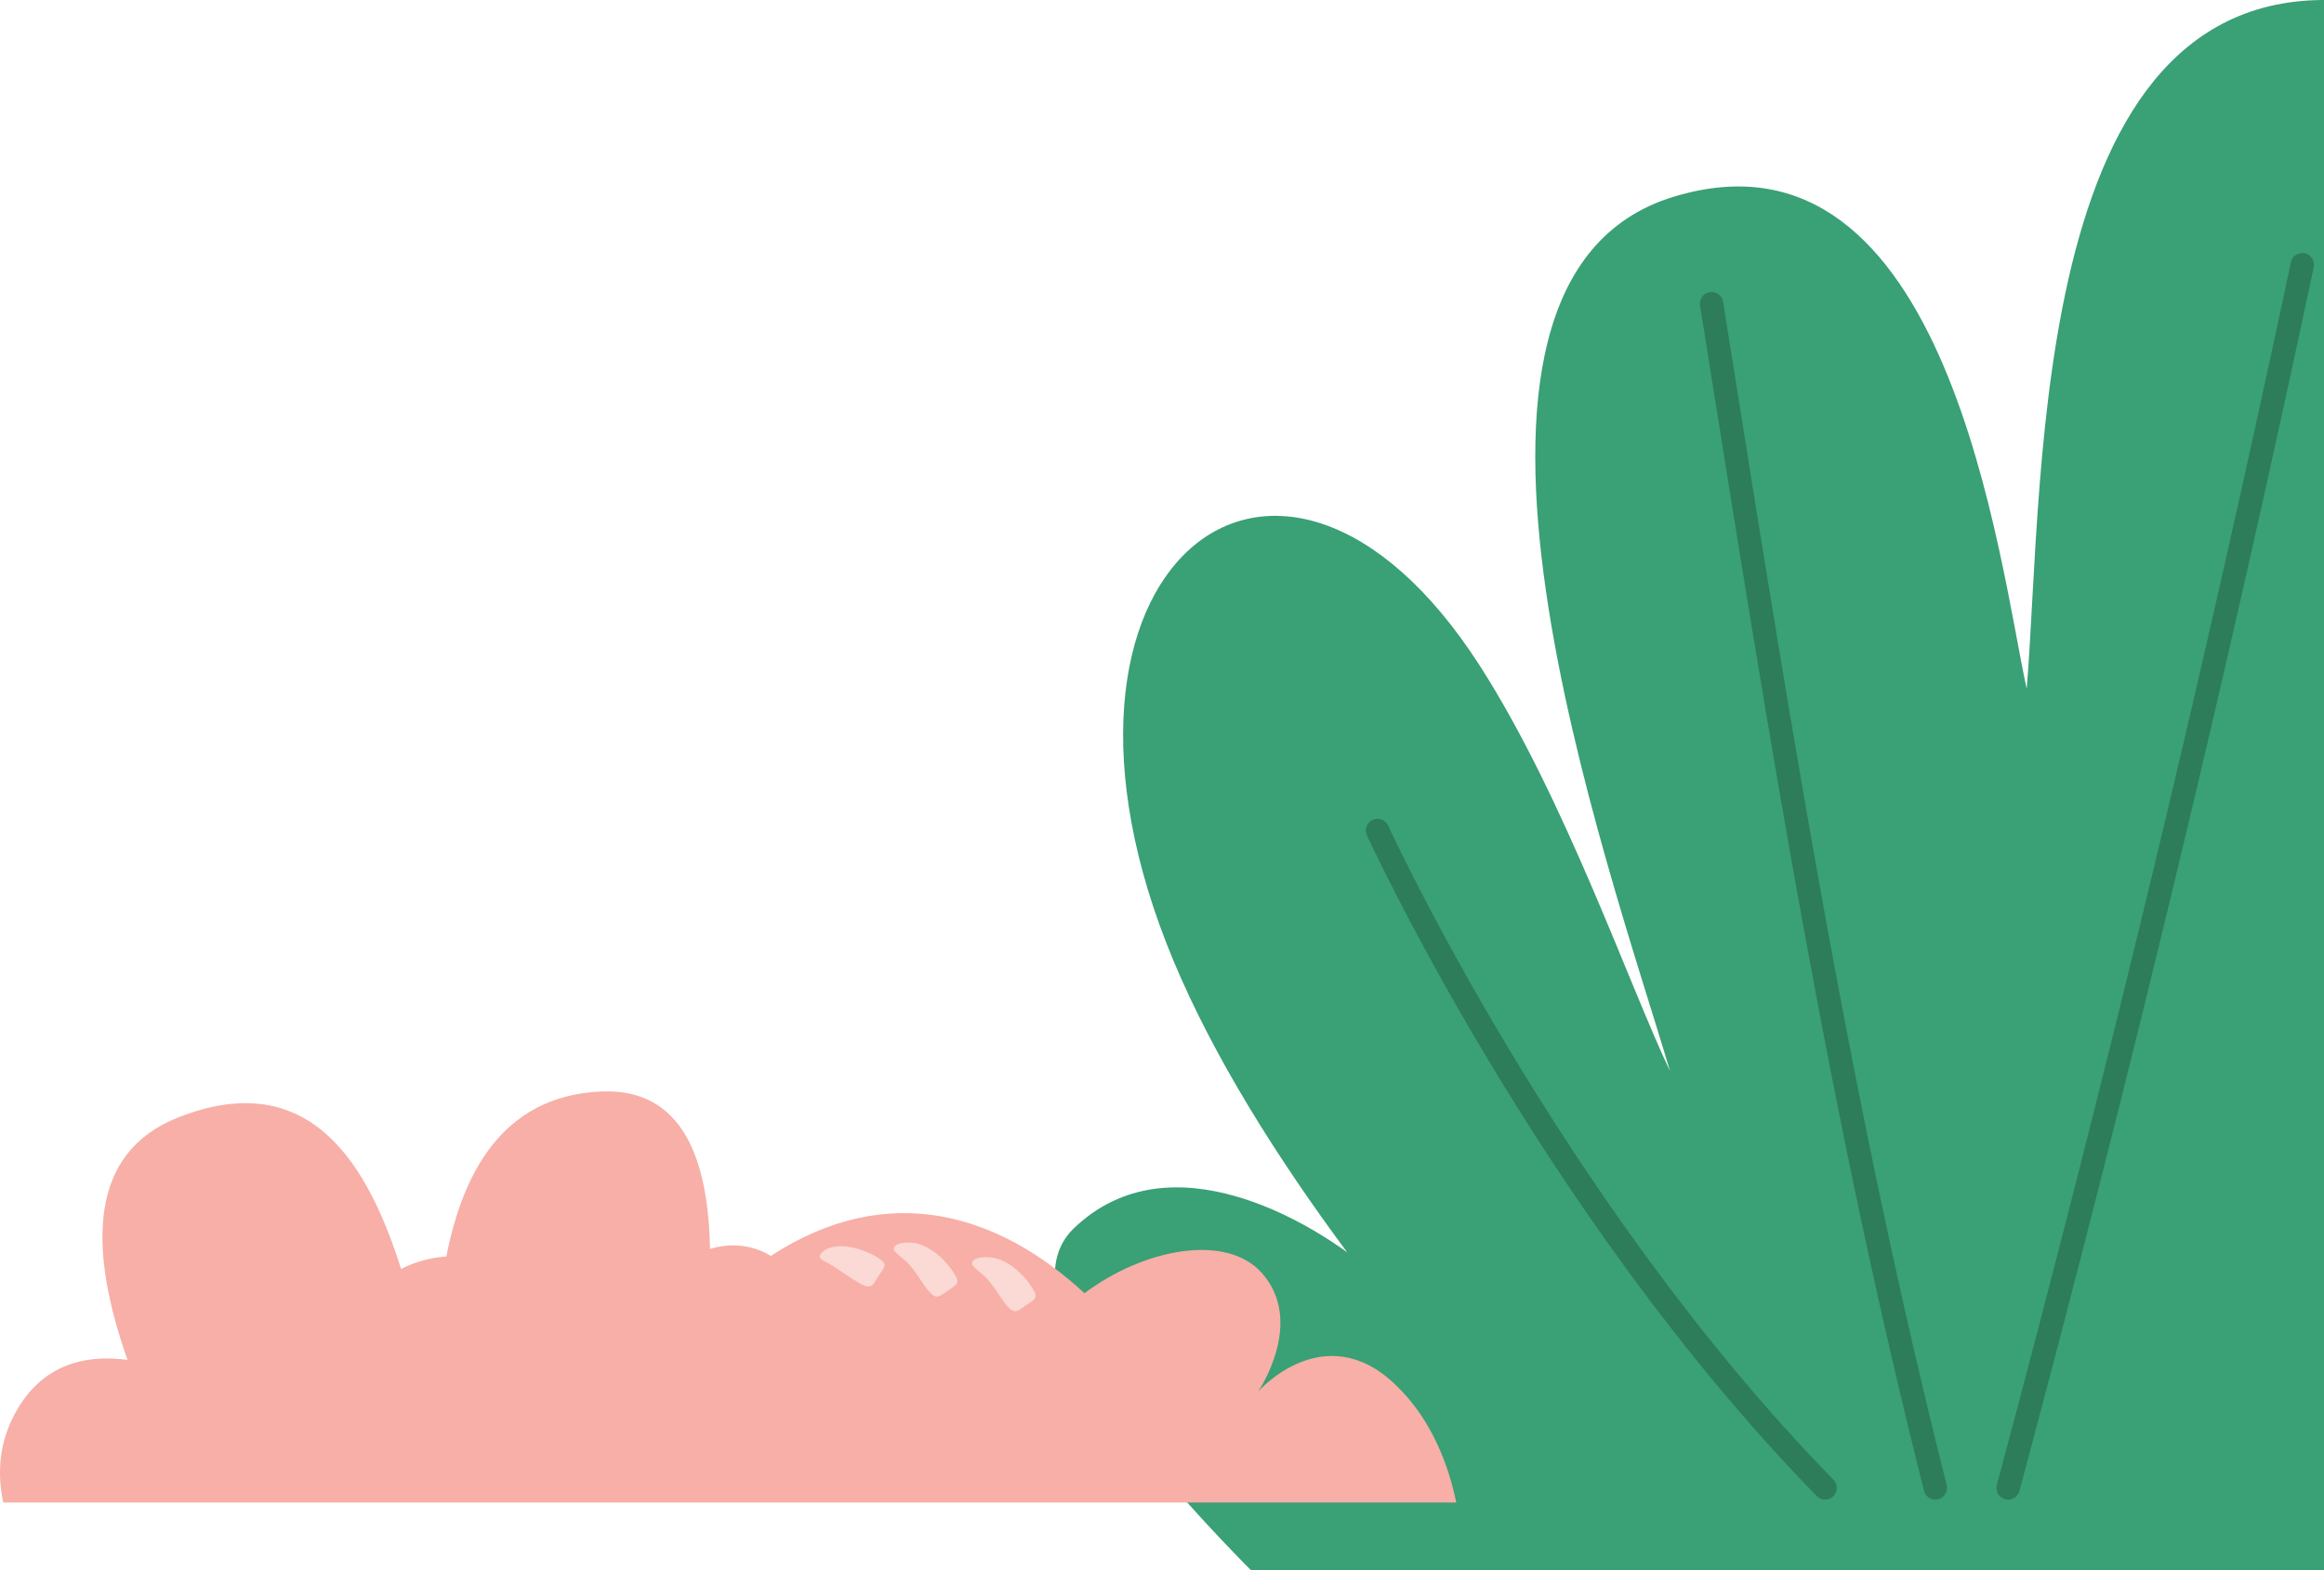
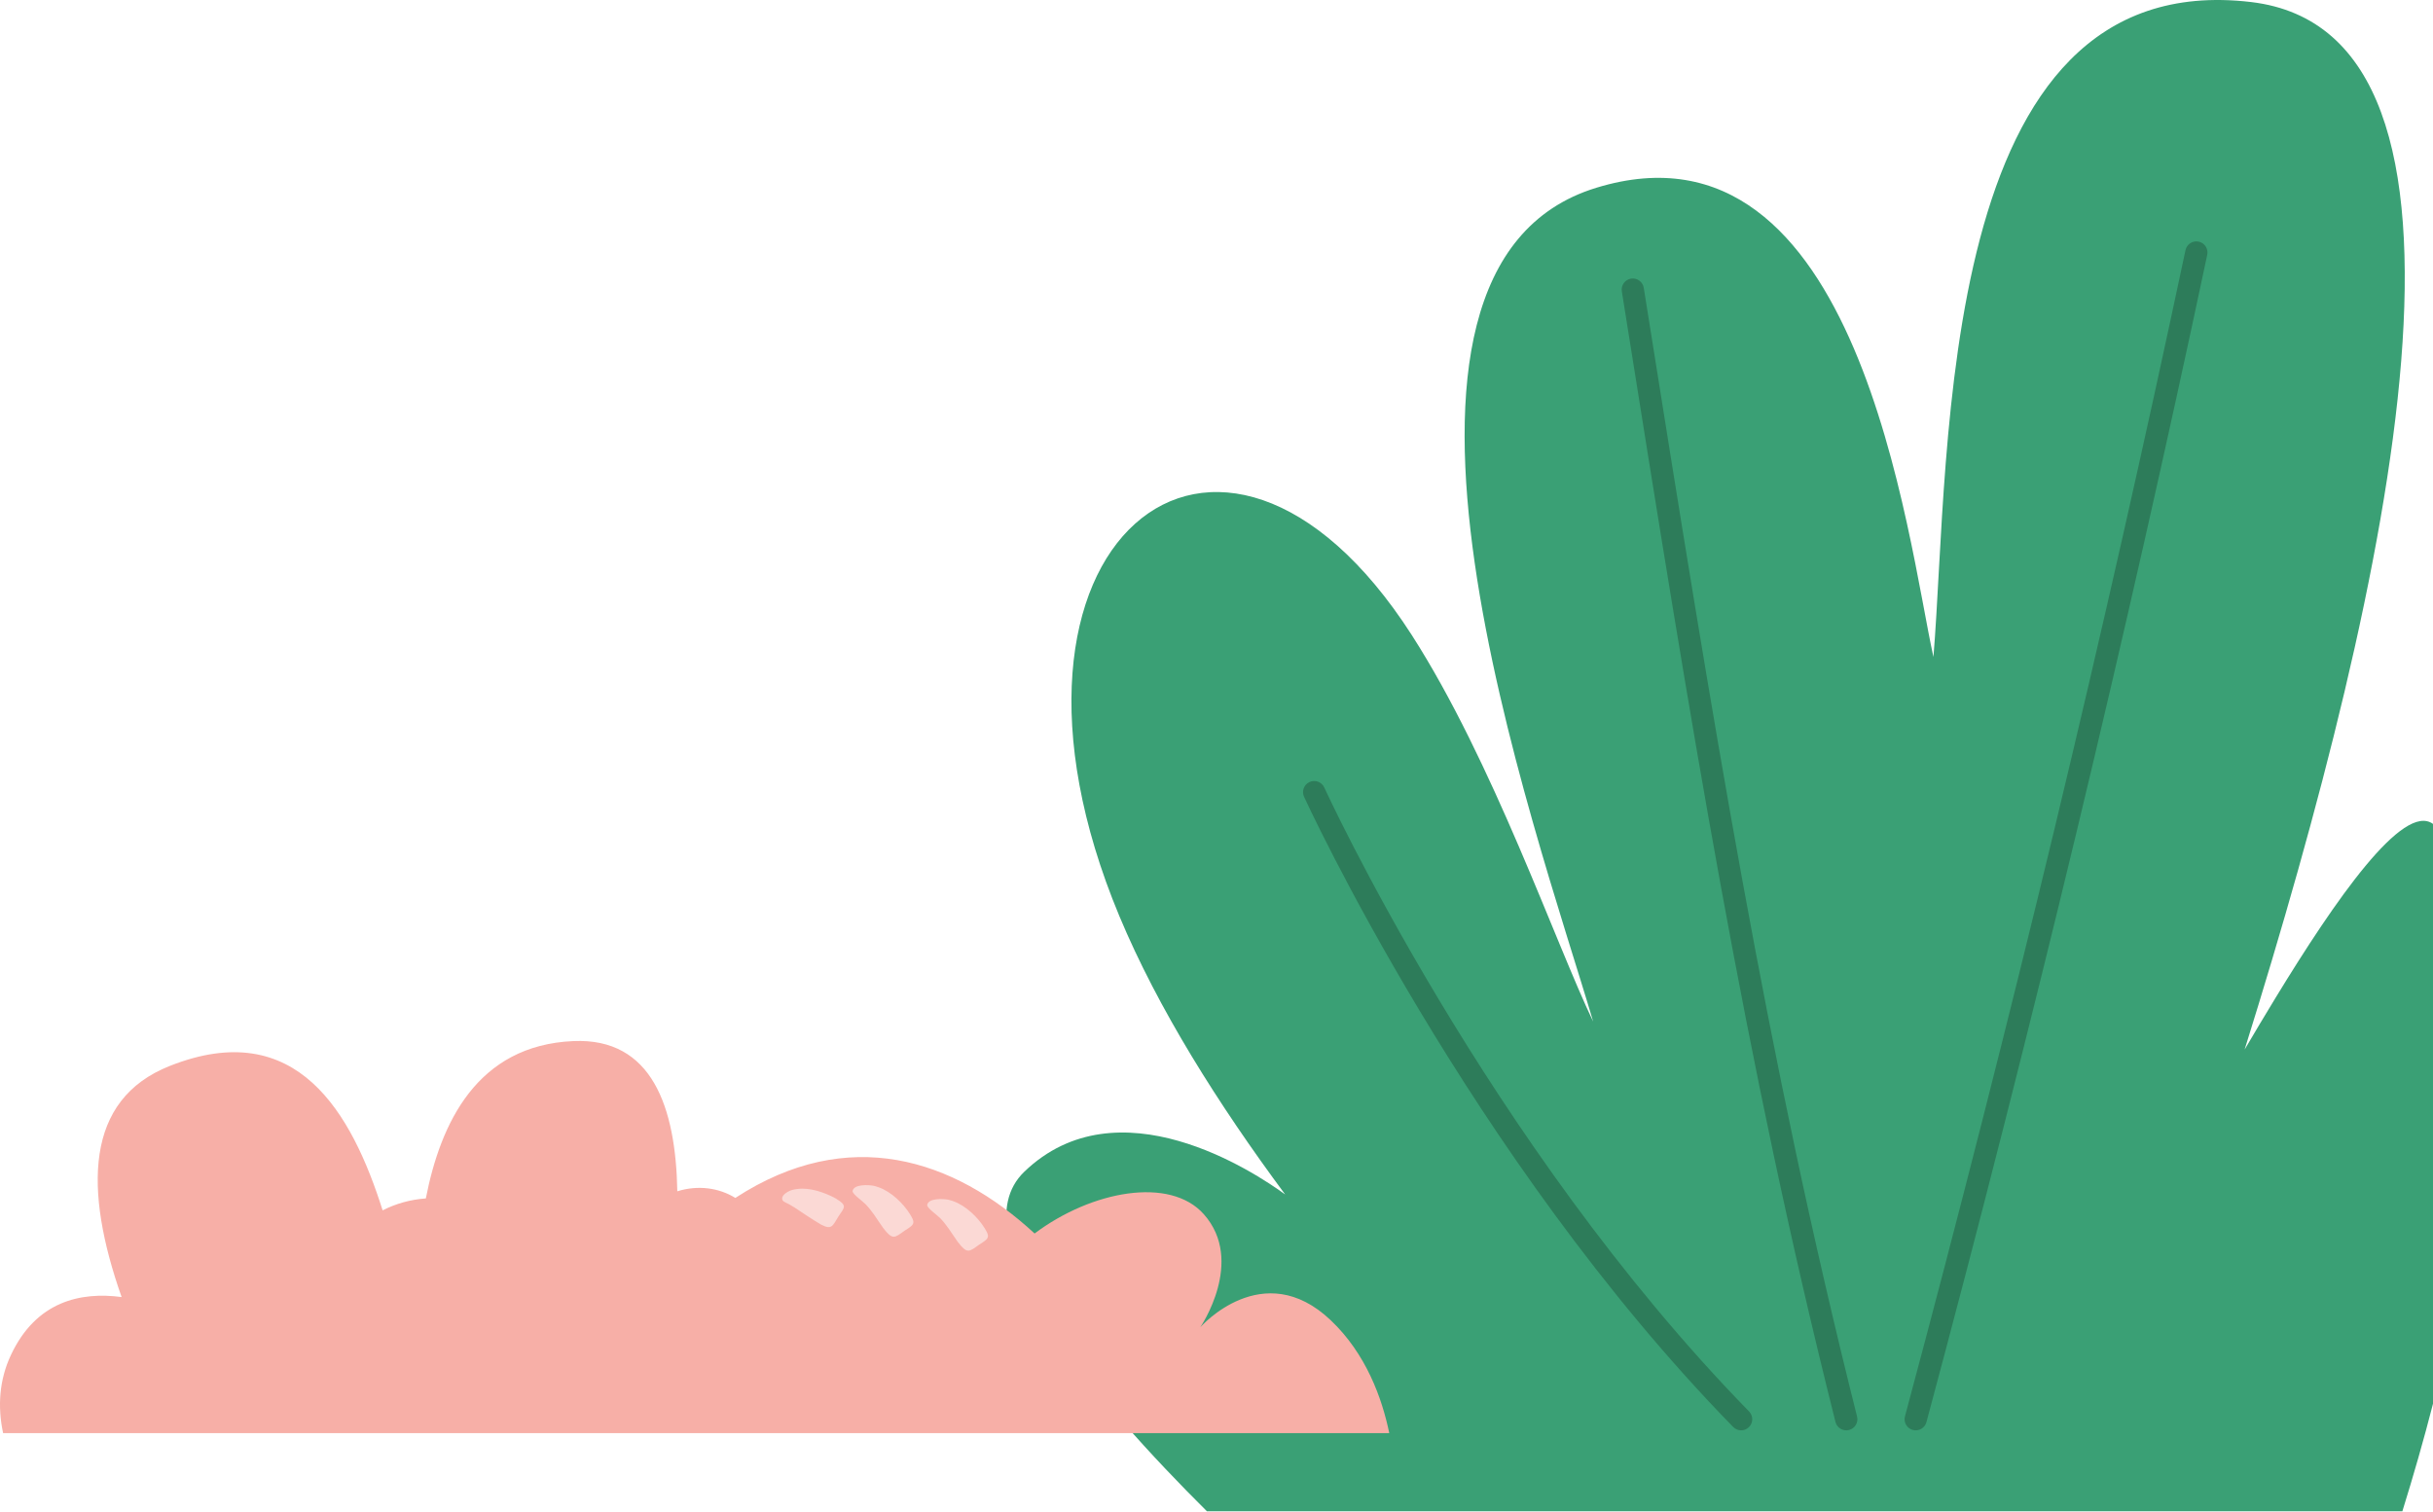
- <svg xmlns="http://www.w3.org/2000/svg" width="308" height="208" viewBox="0 0 308 208" fill="none">
-   <path fill-rule="evenodd" clip-rule="evenodd" d="M178.54 165.978C169.239 153.438 160.863 140.134 155.508 127.303C133.933 75.609 169.375 46.599 196.119 88.231C207.391 105.779 216.094 131.059 221.33 141.959C213.41 115.171 185.202 37.296 221.756 26.095C258.306 14.894 265.009 75.042 268.599 91.287C270.954 62.775 268.798 -4.903 312.708 0.282C349.097 4.578 332.279 80.437 311.829 145.845C313.205 143.504 314.655 141.066 316.143 138.626C324.421 125.05 333.845 111.449 338 114.489V195.053C336.721 200.059 335.261 205.121 333.745 210H290.151H216.541H167.67C152.552 194.984 132.744 172.02 142.298 162.819C155.309 150.293 174.271 162.858 178.54 165.978Z" fill="#3AA075" />
-   <path fill-rule="evenodd" clip-rule="evenodd" d="M183.969 109.423C183.612 108.648 182.694 108.311 181.92 108.667C181.146 109.025 180.807 109.94 181.164 110.716C181.23 110.861 204.062 160.696 240.778 198.285C241.373 198.897 242.35 198.91 242.961 198.314C243.571 197.722 243.585 196.745 242.991 196.134C206.65 158.929 184.034 109.566 183.969 109.423Z" fill="#2D7C5A" />
-   <path fill-rule="evenodd" clip-rule="evenodd" d="M254.99 197.585C255.198 198.411 256.037 198.914 256.865 198.708C257.692 198.503 258.196 197.663 257.989 196.835C245.314 146.43 237.899 99.897 228.755 42.498L228.356 39.997C228.223 39.158 227.432 38.584 226.591 38.717C225.749 38.851 225.176 39.641 225.309 40.484L225.708 42.982C234.871 100.492 242.3 147.114 254.99 197.585Z" fill="#2D7C5A" />
-   <path fill-rule="evenodd" clip-rule="evenodd" d="M306.636 35.407C306.813 34.571 306.28 33.752 305.445 33.575C304.61 33.399 303.79 33.933 303.614 34.767C297.997 61.239 291.965 87.924 285.5 114.836C279.038 141.73 272.093 169.046 264.643 196.811C264.423 197.633 264.914 198.482 265.738 198.701C266.562 198.921 267.409 198.433 267.629 197.608C275.028 170.034 281.978 142.685 288.498 115.549C295.014 88.428 301.053 61.721 306.636 35.407Z" fill="#2D7C5A" />
-   <path fill-rule="evenodd" clip-rule="evenodd" d="M143.729 171.398C132.49 161.022 117.866 156.224 102.156 166.457C99.858 165.038 96.946 164.648 94.095 165.536C93.881 153.832 90.589 144.183 79.657 144.664C66.252 145.251 61.202 156.065 59.158 166.529C57.009 166.677 54.981 167.258 53.157 168.184C48.888 154.725 41.291 141.092 23.572 148.124C11.768 152.809 11.639 165.285 16.895 180.233C11.182 179.474 5.036 180.827 1.536 188.244C-0.091 191.693 -0.366 195.398 0.431 199.138H129.523H161.954H193C192.003 194.297 189.786 188.118 184.868 183.454C175.448 174.517 166.753 184.42 166.753 184.42C166.753 184.42 173.032 175.24 167.235 168.72C162.542 163.439 151.671 165.444 143.729 171.398Z" fill="#F7AFA7" />
-   <path fill-rule="evenodd" clip-rule="evenodd" d="M122.702 170.644C122.257 170.028 121.849 169.385 121.412 168.762C121.04 168.241 120.685 167.783 120.237 167.322C119.786 166.865 118.535 166.007 118.438 165.551C118.546 164.499 120.695 164.646 121.372 164.771C122.396 165.024 123.131 165.417 123.974 166.043C124.811 166.694 125.431 167.336 126.063 168.183C127.306 170.003 127.12 170.086 125.662 171.018C124.246 172.039 124.008 172.336 122.702 170.644Z" fill="#FBD9D5" />
-   <path fill-rule="evenodd" clip-rule="evenodd" d="M114.057 170.159C113.387 169.774 112.728 169.334 112.076 168.918C111.528 168.557 110.971 168.194 110.429 167.82C110.2 167.675 109.953 167.545 109.726 167.398C109.459 167.22 108.907 167.062 108.731 166.801C108.441 166.293 109.061 165.825 109.44 165.608C109.862 165.375 110.247 165.281 110.725 165.221C111.701 165.098 112.516 165.218 113.465 165.456C114.408 165.728 115.239 166.056 116.098 166.529C117.729 167.522 117.367 167.715 116.481 169.029C115.669 170.329 115.583 170.955 114.057 170.159Z" fill="#FBD9D5" />
-   <path fill-rule="evenodd" clip-rule="evenodd" d="M133.066 172.579C132.621 171.963 132.213 171.322 131.776 170.699C131.402 170.177 131.049 169.718 130.603 169.257C130.149 168.801 128.898 167.945 128.803 167.487C128.91 166.435 131.057 166.582 131.735 166.705C132.762 166.957 133.493 167.352 134.338 167.977C135.175 168.628 135.794 169.272 136.426 170.118C137.672 171.937 137.482 172.021 136.027 172.954C134.61 173.973 134.372 174.271 133.066 172.579Z" fill="#FBD9D5" />
+ <svg xmlns="http://www.w3.org/2000/svg" width="338" height="210" viewBox="0 0 338 210" fill="none">
+   <path fill-rule="evenodd" clip-rule="evenodd" d="M178.54 165.978C169.239 153.438 160.863 140.134 155.508 127.303C133.933 75.609 169.375 46.599 196.119 88.231C207.391 105.779 216.094 131.059 221.33 141.959C213.41 115.171 185.202 37.296 221.756 26.095C258.306 14.894 265.009 75.042 268.599 91.287C270.954 62.775 268.798 -4.903 312.708 0.282C349.097 4.578 332.279 80.437 311.829 145.845C313.205 143.504 314.655 141.066 316.143 138.627C324.421 125.05 333.845 111.449 338 114.489V195.053C336.721 200.059 335.261 205.121 333.745 210H290.151H216.541H167.67C152.552 194.984 132.744 172.02 142.298 162.819C155.309 150.293 174.271 162.858 178.54 165.978" fill="#3AA075" />
+   <path fill-rule="evenodd" clip-rule="evenodd" d="M183.969 109.423C183.612 108.648 182.694 108.311 181.92 108.668C181.146 109.025 180.807 109.941 181.164 110.716C181.23 110.861 204.062 160.696 240.778 198.285C241.373 198.898 242.35 198.91 242.961 198.314C243.571 197.722 243.585 196.745 242.991 196.134C206.65 158.93 184.034 109.566 183.969 109.423Z" fill="#2D7C5A" />
+   <path fill-rule="evenodd" clip-rule="evenodd" d="M254.99 197.585C255.198 198.411 256.037 198.914 256.865 198.708C257.692 198.503 258.196 197.663 257.989 196.835C245.314 146.431 237.899 99.897 228.755 42.498L228.356 39.997C228.223 39.158 227.432 38.584 226.591 38.717C225.749 38.851 225.176 39.641 225.309 40.484L225.708 42.982C234.871 100.492 242.3 147.114 254.99 197.585Z" fill="#2D7C5A" />
+   <path fill-rule="evenodd" clip-rule="evenodd" d="M306.636 35.407C306.813 34.571 306.28 33.752 305.445 33.575C304.61 33.399 303.79 33.933 303.614 34.767C297.997 61.239 291.965 87.924 285.5 114.836C279.038 141.73 272.093 169.046 264.643 196.811C264.423 197.634 264.914 198.482 265.738 198.701C266.562 198.921 267.409 198.433 267.629 197.608C275.028 170.034 281.978 142.685 288.498 115.549C295.014 88.429 301.053 61.721 306.636 35.407" fill="#2D7C5A" />
+   <path fill-rule="evenodd" clip-rule="evenodd" d="M143.729 171.398C132.49 161.022 117.866 156.224 102.156 166.457C99.858 165.038 96.946 164.648 94.095 165.536C93.881 153.832 90.589 144.183 79.657 144.664C66.252 145.251 61.202 156.065 59.158 166.529C57.009 166.677 54.981 167.258 53.157 168.184C48.888 154.725 41.291 141.092 23.572 148.124C11.768 152.809 11.639 165.285 16.895 180.233C11.182 179.474 5.036 180.827 1.536 188.245C-0.091 191.693 -0.366 195.398 0.431 199.138H129.523H161.954H193C192.003 194.297 189.786 188.118 184.868 183.454C175.448 174.517 166.753 184.42 166.753 184.42C166.753 184.42 173.032 175.24 167.235 168.72C162.542 163.439 151.671 165.444 143.729 171.398" fill="#F7AFA7" />
+   <path fill-rule="evenodd" clip-rule="evenodd" d="M122.702 170.645C122.257 170.028 121.849 169.385 121.412 168.762C121.04 168.241 120.685 167.783 120.237 167.322C119.786 166.865 118.535 166.008 118.438 165.551C118.546 164.499 120.695 164.646 121.372 164.771C122.396 165.024 123.131 165.417 123.974 166.043C124.811 166.694 125.431 167.336 126.063 168.183C127.306 170.004 127.12 170.086 125.662 171.018C124.246 172.039 124.008 172.336 122.702 170.645" fill="#FBD9D5" />
+   <path fill-rule="evenodd" clip-rule="evenodd" d="M114.057 170.159C113.387 169.774 112.728 169.334 112.076 168.918C111.528 168.557 110.971 168.194 110.429 167.82C110.2 167.675 109.953 167.545 109.726 167.398C109.459 167.22 108.907 167.062 108.731 166.801C108.441 166.293 109.061 165.825 109.44 165.608C109.862 165.375 110.247 165.281 110.725 165.221C111.701 165.098 112.516 165.218 113.465 165.456C114.408 165.728 115.239 166.056 116.098 166.529C117.729 167.522 117.367 167.715 116.481 169.03C115.669 170.329 115.583 170.955 114.057 170.159" fill="#FBD9D5" />
+   <path fill-rule="evenodd" clip-rule="evenodd" d="M133.066 172.579C132.621 171.963 132.213 171.322 131.776 170.699C131.402 170.177 131.049 169.718 130.603 169.257C130.149 168.801 128.898 167.945 128.803 167.487C128.91 166.435 131.057 166.582 131.735 166.705C132.762 166.957 133.493 167.352 134.338 167.977C135.175 168.628 135.794 169.272 136.426 170.118C137.672 171.937 137.482 172.021 136.027 172.954C134.61 173.973 134.372 174.271 133.066 172.579" fill="#FBD9D5" />
</svg>
